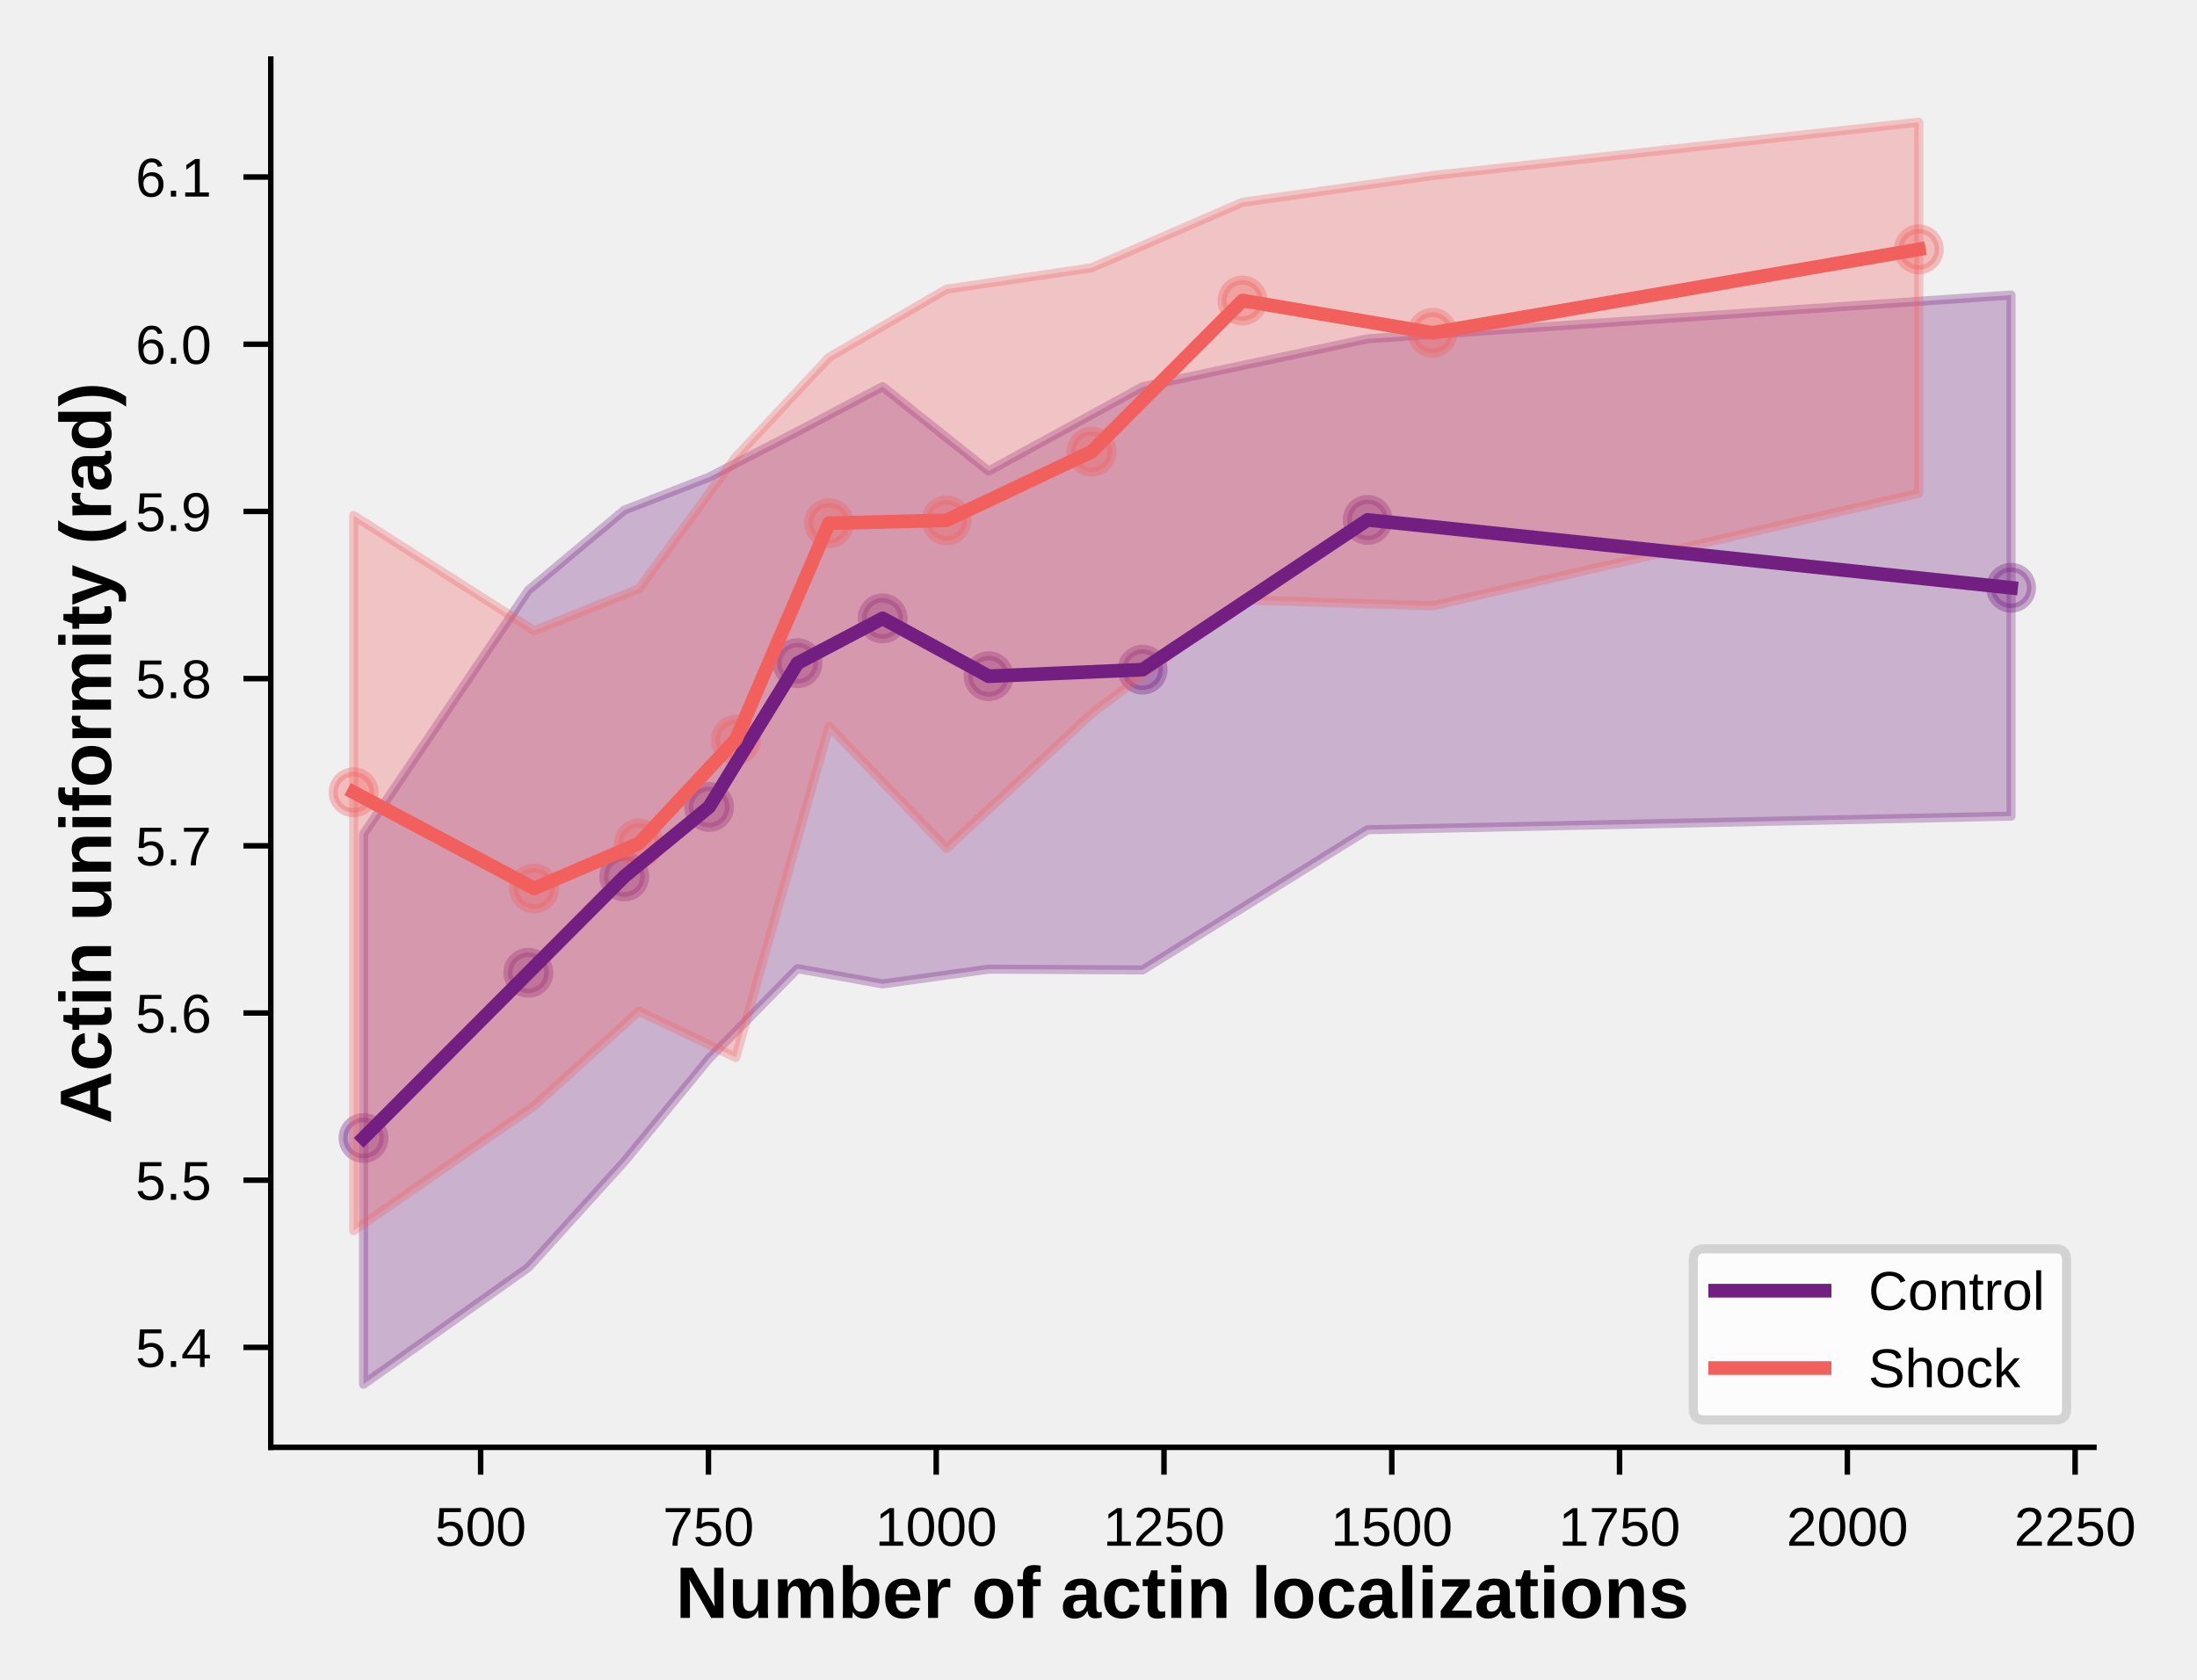
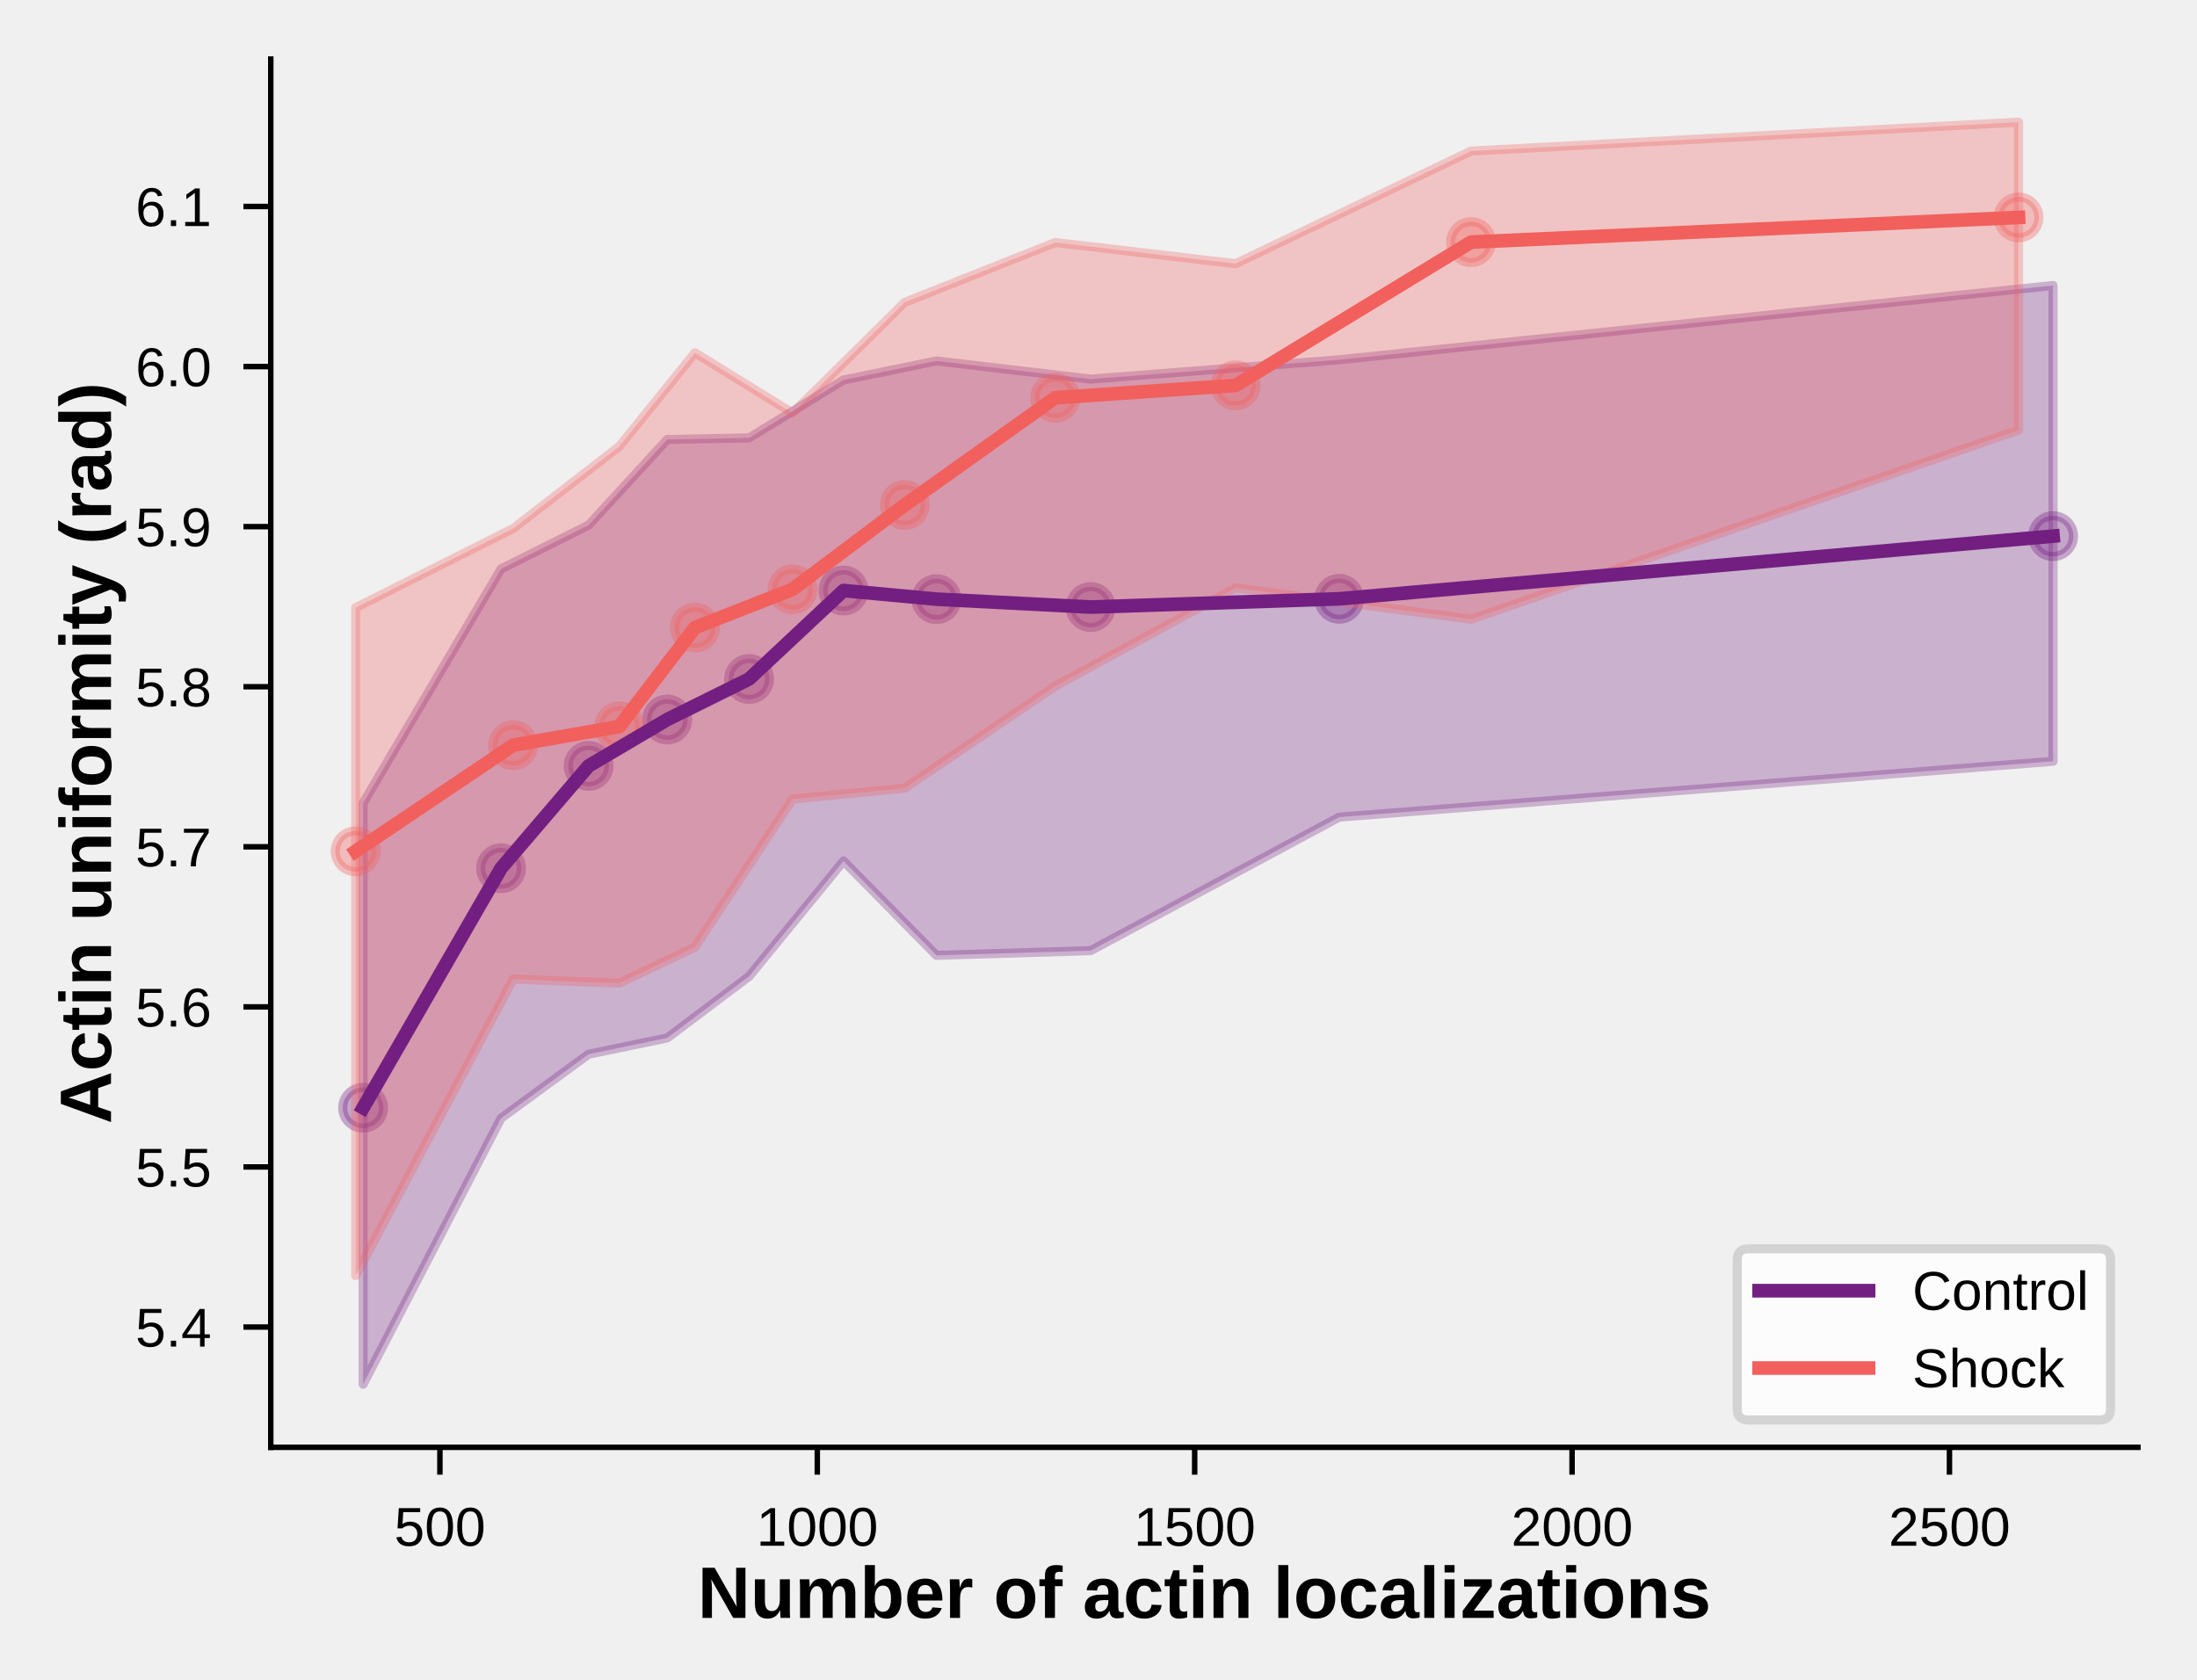
<svg xmlns="http://www.w3.org/2000/svg" xmlns:xlink="http://www.w3.org/1999/xlink" width="240.945pt" height="184.252pt" viewBox="0 0 240.945 184.252" version="1.1">
  <defs>
    <style type="text/css">*{stroke-linejoin: round; stroke-linecap: butt}</style>
  </defs>
  <g id="figure_1">
    <g id="patch_1">
      <path d="M 0 184.252  L 240.945 184.252  L 240.945 0  L 0 0  L 0 184.252  z " style="fill: none" />
    </g>
    <g id="axes_1">
      <g id="patch_2">
-         <path d="M 29.696 158.752  L 229.642 158.752  L 229.642 6.48  L 29.696 6.48  L 29.696 158.752  z " style="fill: none" />
+         <path d="M 29.696 158.752  L 234.465 158.752  L 234.465 6.48  L 29.696 6.48  L 29.696 158.752  z " style="fill: none" />
      </g>
      <g id="FillBetweenPolyCollection_1">
        <defs>
-           <path id="mdbcbfbe2cc" d="M 39.866 -92.758  L 39.866 -32.421  L 57.942 -45.23  L 68.467 -56.839  L 77.764 -68.14  L 87.464 -78.002  L 96.795 -76.33  L 108.423 -77.949  L 125.307 -77.86  L 149.99 -93.24  L 220.554 -94.731  L 220.554 -151.891  L 220.554 -151.891  L 149.99 -147.092  L 125.307 -141.83  L 108.423 -132.579  L 96.795 -141.848  L 87.464 -136.922  L 77.764 -131.912  L 68.467 -128.297  L 57.942 -119.507  L 39.866 -92.758  z " style="stroke: #721f81; stroke-opacity: 0.3" />
-         </defs>
-         <g clip-path="url(#p90c06d94fe)">
-           <use xlink:href="#mdbcbfbe2cc" x="0" y="184.252" style="fill: #721f81; fill-opacity: 0.3; stroke: #721f81; stroke-opacity: 0.3" />
+           <path id="m26691b48b4" d="M 39.824 -96.164  L 39.824 -32.421  L 54.95 -61.593  L 64.553 -68.618  L 73.178 -70.405  L 82.154 -77.159  L 92.509 -89.805  L 102.702 -79.462  L 119.613 -79.977  L 146.866 -94.624  L 225.157 -100.747  L 225.157 -152.939  L 225.157 -152.939  L 146.866 -144.791  L 119.613 -142.67  L 102.702 -144.664  L 92.509 -142.574  L 82.154 -136.223  L 73.178 -136.046  L 64.553 -126.658  L 54.95 -121.851  L 39.824 -96.164  z " style="stroke: #721f81; stroke-opacity: 0.3" />
+         </defs>
+         <g clip-path="url(#pdebd5d2357)">
+           <use xlink:href="#m26691b48b4" x="0" y="184.252" style="fill: #721f81; fill-opacity: 0.3; stroke: #721f81; stroke-opacity: 0.3" />
        </g>
      </g>
      <g id="PathCollection_1">
        <defs>
-           <path id="me5bfc5c581" d="M 0 2.236  C 0.593 2.236 1.162 2 1.581 1.581  C 2 1.162 2.236 0.593 2.236 0  C 2.236 -0.593 2 -1.162 1.581 -1.581  C 1.162 -2 0.593 -2.236 0 -2.236  C -0.593 -2.236 -1.162 -2 -1.581 -1.581  C -2 -1.162 -2.236 -0.593 -2.236 0  C -2.236 0.593 -2 1.162 -1.581 1.581  C -1.162 2 -0.593 2.236 0 2.236  z " style="stroke: #721f81; stroke-opacity: 0.35" />
-         </defs>
-         <g clip-path="url(#p90c06d94fe)">
-           <use xlink:href="#me5bfc5c581" x="39.866" y="124.824" style="fill: #721f81; fill-opacity: 0.35; stroke: #721f81; stroke-opacity: 0.35" />
-           <use xlink:href="#me5bfc5c581" x="57.942" y="106.7" style="fill: #721f81; fill-opacity: 0.35; stroke: #721f81; stroke-opacity: 0.35" />
-           <use xlink:href="#me5bfc5c581" x="68.467" y="96.14" style="fill: #721f81; fill-opacity: 0.35; stroke: #721f81; stroke-opacity: 0.35" />
-           <use xlink:href="#me5bfc5c581" x="77.764" y="88.515" style="fill: #721f81; fill-opacity: 0.35; stroke: #721f81; stroke-opacity: 0.35" />
-           <use xlink:href="#me5bfc5c581" x="87.464" y="72.742" style="fill: #721f81; fill-opacity: 0.35; stroke: #721f81; stroke-opacity: 0.35" />
-           <use xlink:href="#me5bfc5c581" x="96.795" y="67.827" style="fill: #721f81; fill-opacity: 0.35; stroke: #721f81; stroke-opacity: 0.35" />
-           <use xlink:href="#me5bfc5c581" x="108.423" y="74.174" style="fill: #721f81; fill-opacity: 0.35; stroke: #721f81; stroke-opacity: 0.35" />
-           <use xlink:href="#me5bfc5c581" x="125.307" y="73.453" style="fill: #721f81; fill-opacity: 0.35; stroke: #721f81; stroke-opacity: 0.35" />
-           <use xlink:href="#me5bfc5c581" x="149.99" y="57.025" style="fill: #721f81; fill-opacity: 0.35; stroke: #721f81; stroke-opacity: 0.35" />
-           <use xlink:href="#me5bfc5c581" x="220.554" y="64.471" style="fill: #721f81; fill-opacity: 0.35; stroke: #721f81; stroke-opacity: 0.35" />
+           <path id="m1ec7eb974e" d="M 0 2.236  C 0.593 2.236 1.162 2 1.581 1.581  C 2 1.162 2.236 0.593 2.236 0  C 2.236 -0.593 2 -1.162 1.581 -1.581  C 1.162 -2 0.593 -2.236 0 -2.236  C -0.593 -2.236 -1.162 -2 -1.581 -1.581  C -2 -1.162 -2.236 -0.593 -2.236 0  C -2.236 0.593 -2 1.162 -1.581 1.581  C -1.162 2 -0.593 2.236 0 2.236  z " style="stroke: #721f81; stroke-opacity: 0.35" />
+         </defs>
+         <g clip-path="url(#pdebd5d2357)">
+           <use xlink:href="#m1ec7eb974e" x="39.824" y="121.51" style="fill: #721f81; fill-opacity: 0.35; stroke: #721f81; stroke-opacity: 0.35" />
+           <use xlink:href="#m1ec7eb974e" x="54.95" y="95.238" style="fill: #721f81; fill-opacity: 0.35; stroke: #721f81; stroke-opacity: 0.35" />
+           <use xlink:href="#m1ec7eb974e" x="64.553" y="84.011" style="fill: #721f81; fill-opacity: 0.35; stroke: #721f81; stroke-opacity: 0.35" />
+           <use xlink:href="#m1ec7eb974e" x="73.178" y="78.923" style="fill: #721f81; fill-opacity: 0.35; stroke: #721f81; stroke-opacity: 0.35" />
+           <use xlink:href="#m1ec7eb974e" x="82.154" y="74.474" style="fill: #721f81; fill-opacity: 0.35; stroke: #721f81; stroke-opacity: 0.35" />
+           <use xlink:href="#m1ec7eb974e" x="92.509" y="64.775" style="fill: #721f81; fill-opacity: 0.35; stroke: #721f81; stroke-opacity: 0.35" />
+           <use xlink:href="#m1ec7eb974e" x="102.702" y="65.719" style="fill: #721f81; fill-opacity: 0.35; stroke: #721f81; stroke-opacity: 0.35" />
+           <use xlink:href="#m1ec7eb974e" x="119.613" y="66.586" style="fill: #721f81; fill-opacity: 0.35; stroke: #721f81; stroke-opacity: 0.35" />
+           <use xlink:href="#m1ec7eb974e" x="146.866" y="65.684" style="fill: #721f81; fill-opacity: 0.35; stroke: #721f81; stroke-opacity: 0.35" />
+           <use xlink:href="#m1ec7eb974e" x="225.157" y="58.806" style="fill: #721f81; fill-opacity: 0.35; stroke: #721f81; stroke-opacity: 0.35" />
        </g>
      </g>
      <g id="FillBetweenPolyCollection_2">
        <defs>
-           <path id="me389b61926" d="M 38.785 -127.708  L 38.785 -49.262  L 58.575 -62.932  L 70.059 -73.333  L 80.694 -68.261  L 90.921 -104.58  L 103.81 -91.193  L 119.71 -105.967  L 136.259 -118.449  L 157.105 -117.8  L 210.435 -130.14  L 210.435 -170.851  L 210.435 -170.851  L 157.105 -164.996  L 136.259 -162.064  L 119.71 -154.876  L 103.81 -152.539  L 90.921 -145.058  L 80.694 -134.12  L 70.059 -119.68  L 58.575 -115.08  L 38.785 -127.708  z " style="stroke: #f1605d; stroke-opacity: 0.3" />
-         </defs>
-         <g clip-path="url(#p90c06d94fe)">
-           <use xlink:href="#me389b61926" x="0" y="184.252" style="fill: #f1605d; fill-opacity: 0.3; stroke: #f1605d; stroke-opacity: 0.3" />
+           <path id="md132d39209" d="M 39.004 -117.6  L 39.004 -44.333  L 56.278 -76.859  L 67.918 -76.411  L 76.217 -80.365  L 86.925 -96.606  L 99.227 -97.8  L 115.728 -108.999  L 135.508 -119.766  L 161.334 -116.326  L 221.372 -137.077  L 221.372 -170.851  L 221.372 -170.851  L 161.334 -167.685  L 135.508 -155.329  L 115.728 -157.653  L 99.227 -151.092  L 86.925 -138.943  L 76.217 -145.559  L 67.918 -135.287  L 56.278 -126.279  L 39.004 -117.6  z " style="stroke: #f1605d; stroke-opacity: 0.3" />
+         </defs>
+         <g clip-path="url(#pdebd5d2357)">
+           <use xlink:href="#md132d39209" x="0" y="184.252" style="fill: #f1605d; fill-opacity: 0.3; stroke: #f1605d; stroke-opacity: 0.3" />
        </g>
      </g>
      <g id="PathCollection_2">
        <defs>
-           <path id="m84c43eb916" d="M 0 2.236  C 0.593 2.236 1.162 2 1.581 1.581  C 2 1.162 2.236 0.593 2.236 0  C 2.236 -0.593 2 -1.162 1.581 -1.581  C 1.162 -2 0.593 -2.236 0 -2.236  C -0.593 -2.236 -1.162 -2 -1.581 -1.581  C -2 -1.162 -2.236 -0.593 -2.236 0  C -2.236 0.593 -2 1.162 -1.581 1.581  C -1.162 2 -0.593 2.236 0 2.236  z " style="stroke: #f1605d; stroke-opacity: 0.35" />
-         </defs>
-         <g clip-path="url(#p90c06d94fe)">
-           <use xlink:href="#m84c43eb916" x="38.785" y="86.906" style="fill: #f1605d; fill-opacity: 0.35; stroke: #f1605d; stroke-opacity: 0.35" />
-           <use xlink:href="#m84c43eb916" x="58.575" y="97.447" style="fill: #f1605d; fill-opacity: 0.35; stroke: #f1605d; stroke-opacity: 0.35" />
-           <use xlink:href="#m84c43eb916" x="70.059" y="92.521" style="fill: #f1605d; fill-opacity: 0.35; stroke: #f1605d; stroke-opacity: 0.35" />
-           <use xlink:href="#m84c43eb916" x="80.694" y="81.139" style="fill: #f1605d; fill-opacity: 0.35; stroke: #f1605d; stroke-opacity: 0.35" />
-           <use xlink:href="#m84c43eb916" x="90.921" y="57.388" style="fill: #f1605d; fill-opacity: 0.35; stroke: #f1605d; stroke-opacity: 0.35" />
-           <use xlink:href="#m84c43eb916" x="103.81" y="57.072" style="fill: #f1605d; fill-opacity: 0.35; stroke: #f1605d; stroke-opacity: 0.35" />
-           <use xlink:href="#m84c43eb916" x="119.71" y="49.543" style="fill: #f1605d; fill-opacity: 0.35; stroke: #f1605d; stroke-opacity: 0.35" />
-           <use xlink:href="#m84c43eb916" x="136.259" y="32.96" style="fill: #f1605d; fill-opacity: 0.35; stroke: #f1605d; stroke-opacity: 0.35" />
-           <use xlink:href="#m84c43eb916" x="157.105" y="36.504" style="fill: #f1605d; fill-opacity: 0.35; stroke: #f1605d; stroke-opacity: 0.35" />
-           <use xlink:href="#m84c43eb916" x="210.435" y="27.349" style="fill: #f1605d; fill-opacity: 0.35; stroke: #f1605d; stroke-opacity: 0.35" />
+           <path id="m94df8d9331" d="M 0 2.236  C 0.593 2.236 1.162 2 1.581 1.581  C 2 1.162 2.236 0.593 2.236 0  C 2.236 -0.593 2 -1.162 1.581 -1.581  C 1.162 -2 0.593 -2.236 0 -2.236  C -0.593 -2.236 -1.162 -2 -1.581 -1.581  C -2 -1.162 -2.236 -0.593 -2.236 0  C -2.236 0.593 -2 1.162 -1.581 1.581  C -1.162 2 -0.593 2.236 0 2.236  z " style="stroke: #f1605d; stroke-opacity: 0.35" />
+         </defs>
+         <g clip-path="url(#pdebd5d2357)">
+           <use xlink:href="#m94df8d9331" x="39.004" y="93.377" style="fill: #f1605d; fill-opacity: 0.35; stroke: #f1605d; stroke-opacity: 0.35" />
+           <use xlink:href="#m94df8d9331" x="56.278" y="81.738" style="fill: #f1605d; fill-opacity: 0.35; stroke: #f1605d; stroke-opacity: 0.35" />
+           <use xlink:href="#m94df8d9331" x="67.918" y="79.686" style="fill: #f1605d; fill-opacity: 0.35; stroke: #f1605d; stroke-opacity: 0.35" />
+           <use xlink:href="#m94df8d9331" x="76.217" y="68.838" style="fill: #f1605d; fill-opacity: 0.35; stroke: #f1605d; stroke-opacity: 0.35" />
+           <use xlink:href="#m94df8d9331" x="86.925" y="64.64" style="fill: #f1605d; fill-opacity: 0.35; stroke: #f1605d; stroke-opacity: 0.35" />
+           <use xlink:href="#m94df8d9331" x="99.227" y="55.394" style="fill: #f1605d; fill-opacity: 0.35; stroke: #f1605d; stroke-opacity: 0.35" />
+           <use xlink:href="#m94df8d9331" x="115.728" y="43.627" style="fill: #f1605d; fill-opacity: 0.35; stroke: #f1605d; stroke-opacity: 0.35" />
+           <use xlink:href="#m94df8d9331" x="135.508" y="42.274" style="fill: #f1605d; fill-opacity: 0.35; stroke: #f1605d; stroke-opacity: 0.35" />
+           <use xlink:href="#m94df8d9331" x="161.334" y="26.556" style="fill: #f1605d; fill-opacity: 0.35; stroke: #f1605d; stroke-opacity: 0.35" />
+           <use xlink:href="#m94df8d9331" x="221.372" y="23.85" style="fill: #f1605d; fill-opacity: 0.35; stroke: #f1605d; stroke-opacity: 0.35" />
        </g>
      </g>
      <g id="matplotlib.axis_1">
        <g id="xtick_1">
          <g id="line2d_1">
            <defs>
-               <path id="mc0e725024e" d="M 0 0  L 0 3  " style="stroke: #000000; stroke-width: 0.6" />
+               <path id="m20928c0d48" d="M 0 0  L 0 3  " style="stroke: #000000; stroke-width: 0.6" />
            </defs>
            <g>
-               <use xlink:href="#mc0e725024e" x="52.713" y="158.752" style="stroke: #000000; stroke-width: 0.6" />
+               <use xlink:href="#m20928c0d48" x="48.244" y="158.752" style="stroke: #000000; stroke-width: 0.6" />
            </g>
          </g>
          <g id="text_1">
-             <text style="font-size: 6px; font-family: 'Arial'; text-anchor: middle" x="52.713" y="169.547" transform="rotate(-0 52.71319 169.5467)">500</text>
+             <text style="font-size: 6px; font-family: 'Arial'; text-anchor: middle" x="48.244" y="169.547" transform="rotate(-0 48.24399 169.5467)">500</text>
          </g>
        </g>
        <g id="xtick_2">
          <g id="line2d_2">
            <g>
-               <use xlink:href="#mc0e725024e" x="77.694" y="158.752" style="stroke: #000000; stroke-width: 0.6" />
+               <use xlink:href="#m20928c0d48" x="89.632" y="158.752" style="stroke: #000000; stroke-width: 0.6" />
            </g>
          </g>
          <g id="text_2">
-             <text style="font-size: 6px; font-family: 'Arial'; text-anchor: middle" x="77.694" y="169.547" transform="rotate(-0 77.69395 169.5467)">750</text>
+             <text style="font-size: 6px; font-family: 'Arial'; text-anchor: middle" x="89.632" y="169.547" transform="rotate(-0 89.63223 169.5467)">1000</text>
          </g>
        </g>
        <g id="xtick_3">
          <g id="line2d_3">
            <g>
-               <use xlink:href="#mc0e725024e" x="102.675" y="158.752" style="stroke: #000000; stroke-width: 0.6" />
+               <use xlink:href="#m20928c0d48" x="131.02" y="158.752" style="stroke: #000000; stroke-width: 0.6" />
            </g>
          </g>
          <g id="text_3">
-             <text style="font-size: 6px; font-family: 'Arial'; text-anchor: middle" x="102.675" y="169.547" transform="rotate(-0 102.6747 169.5467)">1000</text>
+             <text style="font-size: 6px; font-family: 'Arial'; text-anchor: middle" x="131.02" y="169.547" transform="rotate(-0 131.0205 169.5467)">1500</text>
          </g>
        </g>
        <g id="xtick_4">
          <g id="line2d_4">
            <g>
-               <use xlink:href="#mc0e725024e" x="127.655" y="158.752" style="stroke: #000000; stroke-width: 0.6" />
+               <use xlink:href="#m20928c0d48" x="172.409" y="158.752" style="stroke: #000000; stroke-width: 0.6" />
            </g>
          </g>
          <g id="text_4">
-             <text style="font-size: 6px; font-family: 'Arial'; text-anchor: middle" x="127.655" y="169.547" transform="rotate(-0 127.6555 169.5467)">1250</text>
+             <text style="font-size: 6px; font-family: 'Arial'; text-anchor: middle" x="172.409" y="169.547" transform="rotate(-0 172.4087 169.5467)">2000</text>
          </g>
        </g>
        <g id="xtick_5">
          <g id="line2d_5">
            <g>
-               <use xlink:href="#mc0e725024e" x="152.636" y="158.752" style="stroke: #000000; stroke-width: 0.6" />
+               <use xlink:href="#m20928c0d48" x="213.797" y="158.752" style="stroke: #000000; stroke-width: 0.6" />
            </g>
          </g>
          <g id="text_5">
-             <text style="font-size: 6px; font-family: 'Arial'; text-anchor: middle" x="152.636" y="169.547" transform="rotate(-0 152.6362 169.5467)">1500</text>
-           </g>
-         </g>
-         <g id="xtick_6">
-           <g id="line2d_6">
-             <g>
-               <use xlink:href="#mc0e725024e" x="177.617" y="158.752" style="stroke: #000000; stroke-width: 0.6" />
-             </g>
-           </g>
-           <g id="text_6">
-             <text style="font-size: 6px; font-family: 'Arial'; text-anchor: middle" x="177.617" y="169.547" transform="rotate(-0 177.617 169.5467)">1750</text>
-           </g>
-         </g>
-         <g id="xtick_7">
-           <g id="line2d_7">
-             <g>
-               <use xlink:href="#mc0e725024e" x="202.598" y="158.752" style="stroke: #000000; stroke-width: 0.6" />
-             </g>
-           </g>
-           <g id="text_7">
-             <text style="font-size: 6px; font-family: 'Arial'; text-anchor: middle" x="202.598" y="169.547" transform="rotate(-0 202.5977 169.5467)">2000</text>
-           </g>
-         </g>
-         <g id="xtick_8">
-           <g id="line2d_8">
-             <g>
-               <use xlink:href="#mc0e725024e" x="227.578" y="158.752" style="stroke: #000000; stroke-width: 0.6" />
-             </g>
-           </g>
-           <g id="text_8">
-             <text style="font-size: 6px; font-family: 'Arial'; text-anchor: middle" x="227.578" y="169.547" transform="rotate(-0 227.5785 169.5467)">2250</text>
-           </g>
-         </g>
-         <g id="text_9">
-           <text style="font-weight: 700; font-size: 8px; font-family: 'Arial'; text-anchor: middle" x="129.669" y="177.465" transform="rotate(-0 129.6693 177.4654)">Number of actin localizations</text>
+             <text style="font-size: 6px; font-family: 'Arial'; text-anchor: middle" x="213.797" y="169.547" transform="rotate(-0 213.7969 169.5467)">2500</text>
+           </g>
+         </g>
+         <g id="text_6">
+           <text style="font-weight: 700; font-size: 8px; font-family: 'Arial'; text-anchor: middle" x="132.081" y="177.465" transform="rotate(-0 132.0806 177.4654)">Number of actin localizations</text>
        </g>
      </g>
      <g id="matplotlib.axis_2">
        <g id="ytick_1">
+           <g id="line2d_6">
+             <defs>
+               <path id="m6669124363" d="M 0 0  L -3 0  " style="stroke: #000000; stroke-width: 0.6" />
+             </defs>
+             <g>
+               <use xlink:href="#m6669124363" x="29.696" y="145.559" style="stroke: #000000; stroke-width: 0.6" />
+             </g>
+           </g>
+           <g id="text_7">
+             <text style="font-size: 6px; font-family: 'Arial'; text-anchor: end" x="23.196" y="147.707" transform="rotate(-0 23.19625 147.7066)">5.4</text>
+           </g>
+         </g>
+         <g id="ytick_2">
+           <g id="line2d_7">
+             <g>
+               <use xlink:href="#m6669124363" x="29.696" y="128.001" style="stroke: #000000; stroke-width: 0.6" />
+             </g>
+           </g>
+           <g id="text_8">
+             <text style="font-size: 6px; font-family: 'Arial'; text-anchor: end" x="23.196" y="130.148" transform="rotate(-0 23.19625 130.1482)">5.5</text>
+           </g>
+         </g>
+         <g id="ytick_3">
+           <g id="line2d_8">
+             <g>
+               <use xlink:href="#m6669124363" x="29.696" y="110.442" style="stroke: #000000; stroke-width: 0.6" />
+             </g>
+           </g>
+           <g id="text_9">
+             <text style="font-size: 6px; font-family: 'Arial'; text-anchor: end" x="23.196" y="112.59" transform="rotate(-0 23.19625 112.5897)">5.6</text>
+           </g>
+         </g>
+         <g id="ytick_4">
          <g id="line2d_9">
-             <defs>
-               <path id="mb79d28e923" d="M 0 0  L -3 0  " style="stroke: #000000; stroke-width: 0.6" />
-             </defs>
-             <g>
-               <use xlink:href="#mb79d28e923" x="29.696" y="147.79" style="stroke: #000000; stroke-width: 0.6" />
+             <g>
+               <use xlink:href="#m6669124363" x="29.696" y="92.884" style="stroke: #000000; stroke-width: 0.6" />
            </g>
          </g>
          <g id="text_10">
-             <text style="font-size: 6px; font-family: 'Arial'; text-anchor: end" x="23.196" y="149.938" transform="rotate(-0 23.19625 149.9378)">5.4</text>
-           </g>
-         </g>
-         <g id="ytick_2">
+             <text style="font-size: 6px; font-family: 'Arial'; text-anchor: end" x="23.196" y="95.031" transform="rotate(-0 23.19625 95.03127)">5.7</text>
+           </g>
+         </g>
+         <g id="ytick_5">
          <g id="line2d_10">
            <g>
-               <use xlink:href="#mb79d28e923" x="29.696" y="129.452" style="stroke: #000000; stroke-width: 0.6" />
+               <use xlink:href="#m6669124363" x="29.696" y="75.325" style="stroke: #000000; stroke-width: 0.6" />
            </g>
          </g>
          <g id="text_11">
-             <text style="font-size: 6px; font-family: 'Arial'; text-anchor: end" x="23.196" y="131.599" transform="rotate(-0 23.19625 131.5989)">5.5</text>
-           </g>
-         </g>
-         <g id="ytick_3">
+             <text style="font-size: 6px; font-family: 'Arial'; text-anchor: end" x="23.196" y="77.473" transform="rotate(-0 23.19625 77.47283)">5.8</text>
+           </g>
+         </g>
+         <g id="ytick_6">
          <g id="line2d_11">
            <g>
-               <use xlink:href="#mb79d28e923" x="29.696" y="111.113" style="stroke: #000000; stroke-width: 0.6" />
+               <use xlink:href="#m6669124363" x="29.696" y="57.767" style="stroke: #000000; stroke-width: 0.6" />
            </g>
          </g>
          <g id="text_12">
-             <text style="font-size: 6px; font-family: 'Arial'; text-anchor: end" x="23.196" y="113.26" transform="rotate(-0 23.19625 113.2599)">5.6</text>
-           </g>
-         </g>
-         <g id="ytick_4">
+             <text style="font-size: 6px; font-family: 'Arial'; text-anchor: end" x="23.196" y="59.914" transform="rotate(-0 23.19625 59.91438)">5.9</text>
+           </g>
+         </g>
+         <g id="ytick_7">
          <g id="line2d_12">
            <g>
-               <use xlink:href="#mb79d28e923" x="29.696" y="92.774" style="stroke: #000000; stroke-width: 0.6" />
+               <use xlink:href="#m6669124363" x="29.696" y="40.209" style="stroke: #000000; stroke-width: 0.6" />
            </g>
          </g>
          <g id="text_13">
-             <text style="font-size: 6px; font-family: 'Arial'; text-anchor: end" x="23.196" y="94.921" transform="rotate(-0 23.19625 94.92093)">5.7</text>
-           </g>
-         </g>
-         <g id="ytick_5">
+             <text style="font-size: 6px; font-family: 'Arial'; text-anchor: end" x="23.196" y="42.356" transform="rotate(-0 23.19625 42.35593)">6.0</text>
+           </g>
+         </g>
+         <g id="ytick_8">
          <g id="line2d_13">
            <g>
-               <use xlink:href="#mb79d28e923" x="29.696" y="74.435" style="stroke: #000000; stroke-width: 0.6" />
+               <use xlink:href="#m6669124363" x="29.696" y="22.65" style="stroke: #000000; stroke-width: 0.6" />
            </g>
          </g>
          <g id="text_14">
-             <text style="font-size: 6px; font-family: 'Arial'; text-anchor: end" x="23.196" y="76.582" transform="rotate(-0 23.19625 76.58196)">5.8</text>
-           </g>
-         </g>
-         <g id="ytick_6">
-           <g id="line2d_14">
-             <g>
-               <use xlink:href="#mb79d28e923" x="29.696" y="56.096" style="stroke: #000000; stroke-width: 0.6" />
-             </g>
-           </g>
-           <g id="text_15">
-             <text style="font-size: 6px; font-family: 'Arial'; text-anchor: end" x="23.196" y="58.243" transform="rotate(-0 23.19625 58.24299)">5.9</text>
-           </g>
-         </g>
-         <g id="ytick_7">
-           <g id="line2d_15">
-             <g>
-               <use xlink:href="#mb79d28e923" x="29.696" y="37.757" style="stroke: #000000; stroke-width: 0.6" />
-             </g>
-           </g>
-           <g id="text_16">
-             <text style="font-size: 6px; font-family: 'Arial'; text-anchor: end" x="23.196" y="39.904" transform="rotate(-0 23.19625 39.90402)">6.0</text>
-           </g>
-         </g>
-         <g id="ytick_8">
-           <g id="line2d_16">
-             <g>
-               <use xlink:href="#mb79d28e923" x="29.696" y="19.418" style="stroke: #000000; stroke-width: 0.6" />
-             </g>
-           </g>
-           <g id="text_17">
-             <text style="font-size: 6px; font-family: 'Arial'; text-anchor: end" x="23.196" y="21.565" transform="rotate(-0 23.19625 21.56505)">6.1</text>
-           </g>
-         </g>
-         <g id="text_18">
+             <text style="font-size: 6px; font-family: 'Arial'; text-anchor: end" x="23.196" y="24.797" transform="rotate(-0 23.19625 24.79748)">6.1</text>
+           </g>
+         </g>
+         <g id="text_15">
          <text style="font-weight: 700; font-size: 8px; font-family: 'Arial'; text-anchor: middle" x="12.172" y="82.616" transform="rotate(-90 12.1725 82.61598)">Actin uniformity (rad)</text>
        </g>
      </g>
-       <g id="line2d_17">
-         <path d="M 39.866 124.824  L 57.942 106.7  L 68.467 96.14  L 77.764 88.515  L 87.464 72.742  L 96.795 67.827  L 108.423 74.174  L 125.307 73.453  L 149.99 57.025  L 220.554 64.471  " clip-path="url(#p90c06d94fe)" style="fill: none; stroke: #721f81; stroke-width: 1.5; stroke-linecap: square" />
-       </g>
-       <g id="line2d_18">
-         <path d="M 38.785 86.906  L 58.575 97.447  L 70.059 92.521  L 80.694 81.139  L 90.921 57.388  L 103.81 57.072  L 119.71 49.543  L 136.259 32.96  L 157.105 36.504  L 210.435 27.349  " clip-path="url(#p90c06d94fe)" style="fill: none; stroke: #f1605d; stroke-width: 1.5; stroke-linecap: square" />
+       <g id="line2d_14">
+         <path d="M 39.824 121.51  L 54.95 95.238  L 64.553 84.011  L 73.178 78.923  L 82.154 74.474  L 92.509 64.775  L 102.702 65.719  L 119.613 66.586  L 146.866 65.684  L 225.157 58.806  " clip-path="url(#pdebd5d2357)" style="fill: none; stroke: #721f81; stroke-width: 1.5; stroke-linecap: square" />
+       </g>
+       <g id="line2d_15">
+         <path d="M 39.004 93.377  L 56.278 81.738  L 67.918 79.686  L 76.217 68.838  L 86.925 64.64  L 99.227 55.394  L 115.728 43.627  L 135.508 42.274  L 161.334 26.556  L 221.372 23.85  " clip-path="url(#pdebd5d2357)" style="fill: none; stroke: #f1605d; stroke-width: 1.5; stroke-linecap: square" />
      </g>
      <g id="patch_3">
        <path d="M 29.696 158.752  L 29.696 6.48  " style="fill: none; stroke: #000000; stroke-width: 0.6; stroke-linejoin: miter; stroke-linecap: square" />
      </g>
      <g id="patch_4">
-         <path d="M 29.696 158.752  L 229.642 158.752  " style="fill: none; stroke: #000000; stroke-width: 0.6; stroke-linejoin: miter; stroke-linecap: square" />
+         <path d="M 29.696 158.752  L 234.465 158.752  " style="fill: none; stroke: #000000; stroke-width: 0.6; stroke-linejoin: miter; stroke-linecap: square" />
      </g>
      <g id="legend_1">
        <g id="patch_5">
-           <path d="M 186.902 155.752  L 225.442 155.752  Q 226.642 155.752 226.642 154.552  L 226.642 138.178  Q 226.642 136.978 225.442 136.978  L 186.902 136.978  Q 185.702 136.978 185.702 138.178  L 185.702 154.552  Q 185.702 155.752 186.902 155.752  z " style="fill: #ffffff; opacity: 0.8; stroke: #cccccc; stroke-linejoin: miter" />
-         </g>
-         <g id="line2d_19">
-           <path d="M 188.102 141.572  L 194.102 141.572  L 200.102 141.572  " style="fill: none; stroke: #721f81; stroke-width: 1.5; stroke-linecap: square" />
-         </g>
-         <g id="text_19">
-           <text style="font-size: 6px; font-family: 'Arial'; text-anchor: start" x="204.902" y="143.672" transform="rotate(-0 204.9017 143.6723)">Control</text>
-         </g>
-         <g id="line2d_20">
-           <path d="M 188.102 150.059  L 194.102 150.059  L 200.102 150.059  " style="fill: none; stroke: #f1605d; stroke-width: 1.5; stroke-linecap: square" />
-         </g>
-         <g id="text_20">
-           <text style="font-size: 6px; font-family: 'Arial'; text-anchor: start" x="204.902" y="152.159" transform="rotate(-0 204.9017 152.1595)">Shock</text>
+           <path d="M 191.724 155.752  L 230.265 155.752  Q 231.465 155.752 231.465 154.552  L 231.465 138.178  Q 231.465 136.978 230.265 136.978  L 191.724 136.978  Q 190.524 136.978 190.524 138.178  L 190.524 154.552  Q 190.524 155.752 191.724 155.752  z " style="fill: #ffffff; opacity: 0.8; stroke: #cccccc; stroke-linejoin: miter" />
+         </g>
+         <g id="line2d_16">
+           <path d="M 192.924 141.572  L 198.924 141.572  L 204.924 141.572  " style="fill: none; stroke: #721f81; stroke-width: 1.5; stroke-linecap: square" />
+         </g>
+         <g id="text_16">
+           <text style="font-size: 6px; font-family: 'Arial'; text-anchor: start" x="209.724" y="143.672" transform="rotate(-0 209.7243 143.6723)">Control</text>
+         </g>
+         <g id="line2d_17">
+           <path d="M 192.924 150.059  L 198.924 150.059  L 204.924 150.059  " style="fill: none; stroke: #f1605d; stroke-width: 1.5; stroke-linecap: square" />
+         </g>
+         <g id="text_17">
+           <text style="font-size: 6px; font-family: 'Arial'; text-anchor: start" x="209.724" y="152.159" transform="rotate(-0 209.7243 152.1595)">Shock</text>
        </g>
      </g>
    </g>
  </g>
  <defs>
-     <clipPath id="p90c06d94fe">
-       <rect x="29.696" y="6.48" width="199.946" height="152.272" />
+     <clipPath id="pdebd5d2357">
+       <rect x="29.696" y="6.48" width="204.769" height="152.272" />
    </clipPath>
  </defs>
</svg>
